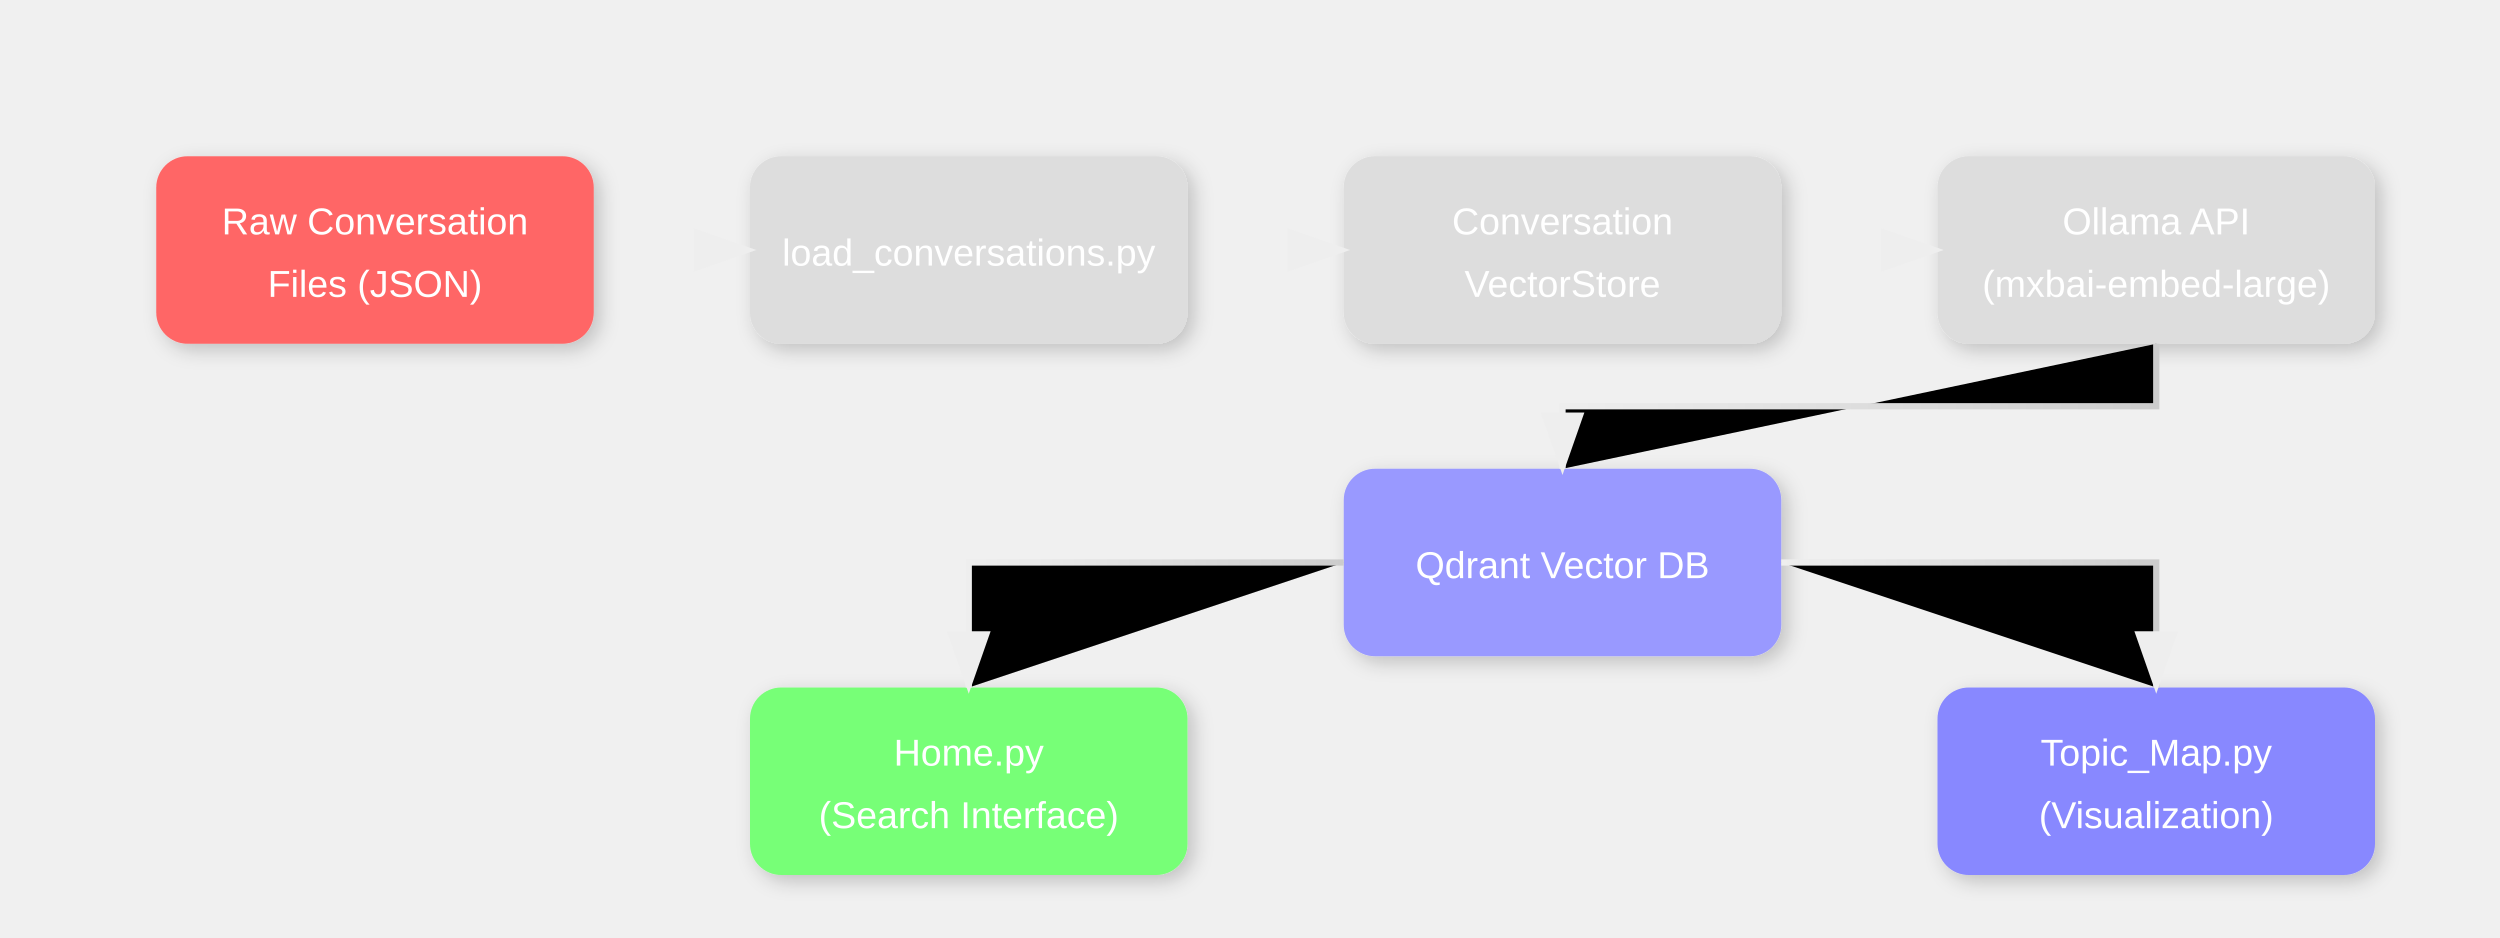
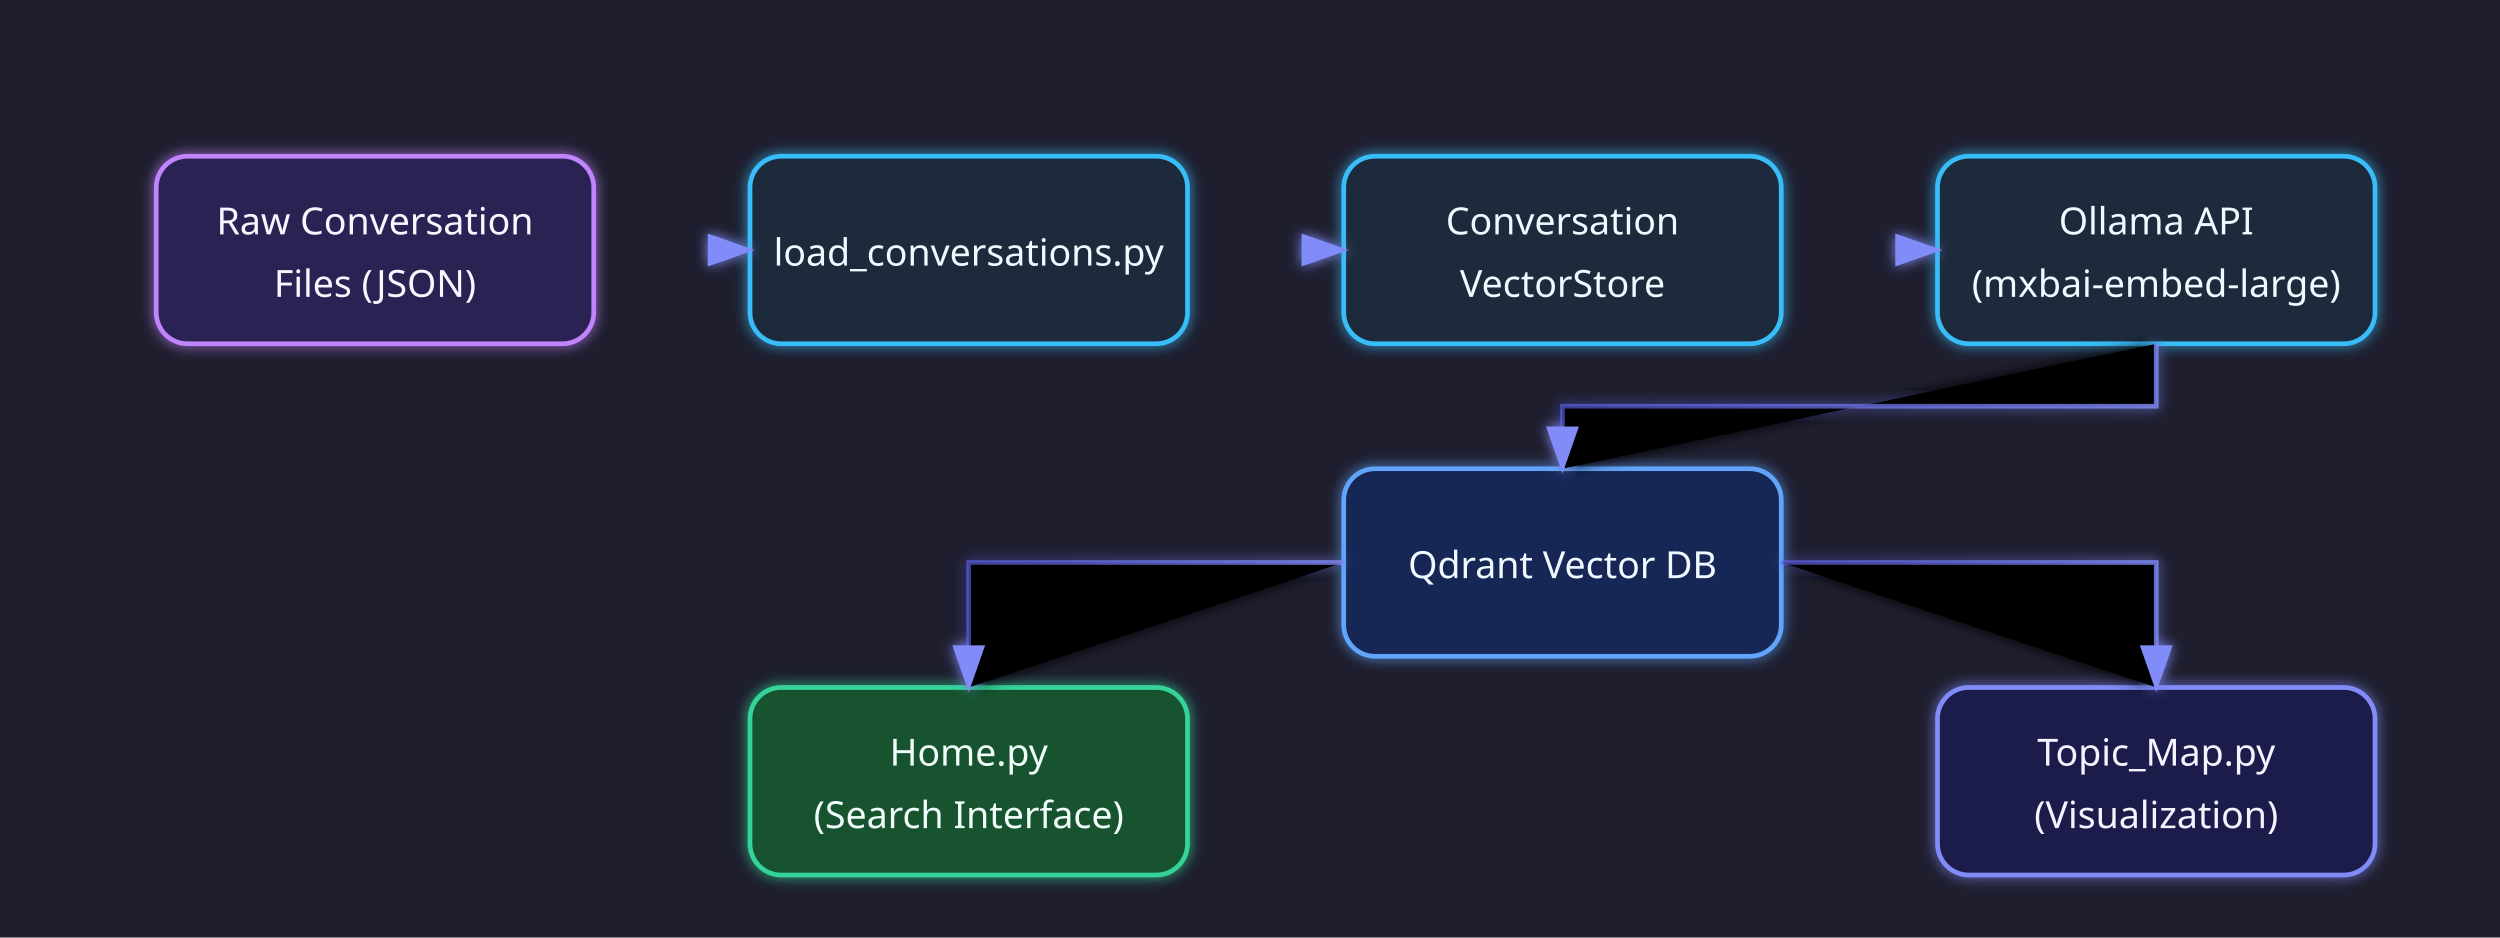
<svg xmlns="http://www.w3.org/2000/svg" viewBox="0 0 800 300">
  <defs>
-     <filter id="shadow" x="-20%" y="-20%" width="140%" height="140%">
-       <feGaussianBlur in="SourceAlpha" stdDeviation="3" />
-       <feOffset dx="2" dy="2" result="offsetblur" />
-       <feComponentTransfer>
-         <feFuncA type="linear" slope="0.2" />
-       </feComponentTransfer>
+     <filter id="glow">
+       <feGaussianBlur stdDeviation="2" result="coloredBlur" />
      <feMerge>
-         <feMergeNode />
+         <feMergeNode in="coloredBlur" />
        <feMergeNode in="SourceGraphic" />
      </feMerge>
    </filter>
    <linearGradient id="arrowGradient" x1="0%" y1="0%" x2="100%" y2="0%">
-       <stop offset="0%" style="stop-color:#eee;stop-opacity:1" />
-       <stop offset="100%" style="stop-color:#ccc;stop-opacity:1" />
+       <stop offset="0%" style="stop-color:#6366f1;stop-opacity:0.6" />
+       <stop offset="100%" style="stop-color:#818cf8;stop-opacity:0.8" />
    </linearGradient>
    <marker id="arrowhead" markerWidth="10" markerHeight="7" refX="9" refY="3.5" orient="auto">
-       <path d="M0,0 L10,3.5 L0,7" fill="#eee" />
+       <path d="M0,0 L10,3.5 L0,7" fill="#818cf8" />
    </marker>
  </defs>
+   <rect width="800" height="300" fill="#1e1e2e" />
  <g transform="translate(50,50)">
-     <rect x="0" y="0" width="140" height="60" rx="10" fill="#f66" filter="url(#shadow)" />
-     <text x="70" y="25" text-anchor="middle" fill="#fff" font-family="Arial">Raw Conversation</text>
-     <text x="70" y="45" text-anchor="middle" fill="#fff" font-family="Arial">Files (JSON)</text>
-     <rect x="190" y="0" width="140" height="60" rx="10" fill="#ddd" filter="url(#shadow)" />
-     <text x="260" y="35" text-anchor="middle" fill="#fff" font-family="Arial">load_conversations.py</text>
-     <rect x="380" y="0" width="140" height="60" rx="10" fill="#ddd" filter="url(#shadow)" />
-     <text x="450" y="25" text-anchor="middle" fill="#fff" font-family="Arial">Conversation</text>
-     <text x="450" y="45" text-anchor="middle" fill="#fff" font-family="Arial">VectorStore</text>
-     <rect x="570" y="0" width="140" height="60" rx="10" fill="#ddd" filter="url(#shadow)" />
-     <text x="640" y="25" text-anchor="middle" fill="#fff" font-family="Arial">Ollama API</text>
-     <text x="640" y="45" text-anchor="middle" fill="#fff" font-family="Arial">(mxbai-embed-large)</text>
-     <rect x="380" y="100" width="140" height="60" rx="10" fill="#99f" filter="url(#shadow)" />
-     <text x="450" y="135" text-anchor="middle" fill="#fff" font-family="Arial">Qdrant Vector DB</text>
-     <rect x="190" y="170" width="140" height="60" rx="10" fill="#7f7" filter="url(#shadow)" />
-     <text x="260" y="195" text-anchor="middle" fill="#fff" font-family="Arial">Home.py</text>
-     <text x="260" y="215" text-anchor="middle" fill="#fff" font-family="Arial">(Search Interface)</text>
-     <rect x="570" y="170" width="140" height="60" rx="10" fill="#88f" filter="url(#shadow)" />
-     <text x="640" y="195" text-anchor="middle" fill="#fff" font-family="Arial">Topic_Map.py</text>
-     <text x="640" y="215" text-anchor="middle" fill="#fff" font-family="Arial">(Visualization)</text>
-     <path d="M140,30 L190,30" stroke="url(#arrowGradient)" stroke-width="2" marker-end="url(#arrowhead)" />
-     <path d="M330,30 L380,30" stroke="url(#arrowGradient)" stroke-width="2" marker-end="url(#arrowhead)" />
-     <path d="M520,30 L570,30" stroke="url(#arrowGradient)" stroke-width="2" marker-end="url(#arrowhead)" />
-     <path d="M640,60 L640,80 L450,80 L450,100" stroke="url(#arrowGradient)" stroke-width="2" marker-end="url(#arrowhead)" />
-     <path d="M380,130 L260,130 L260,170" stroke="url(#arrowGradient)" stroke-width="2" marker-end="url(#arrowhead)" />
-     <path d="M520,130 L640,130 L640,170" stroke="url(#arrowGradient)" stroke-width="2" marker-end="url(#arrowhead)" />
+     <rect x="0" y="0" width="140" height="60" rx="10" fill="#2b2453" stroke="#c084fc" stroke-width="1.5" filter="url(#glow)" />
+     <text x="70" y="25" text-anchor="middle" fill="#faf5ff" font-family="sans-serif" font-weight="500">Raw Conversation</text>
+     <text x="70" y="45" text-anchor="middle" fill="#faf5ff" font-family="sans-serif" font-weight="500">Files (JSON)</text>
+     <rect x="190" y="0" width="140" height="60" rx="10" fill="#1e293b" stroke="#38bdf8" stroke-width="1.5" filter="url(#glow)" />
+     <text x="260" y="35" text-anchor="middle" fill="#f0f9ff" font-family="sans-serif" font-weight="500">load_conversations.py</text>
+     <rect x="380" y="0" width="140" height="60" rx="10" fill="#1e293b" stroke="#38bdf8" stroke-width="1.5" filter="url(#glow)" />
+     <text x="450" y="25" text-anchor="middle" fill="#f0f9ff" font-family="sans-serif" font-weight="500">Conversation</text>
+     <text x="450" y="45" text-anchor="middle" fill="#f0f9ff" font-family="sans-serif" font-weight="500">VectorStore</text>
+     <rect x="570" y="0" width="140" height="60" rx="10" fill="#1e293b" stroke="#38bdf8" stroke-width="1.5" filter="url(#glow)" />
+     <text x="640" y="25" text-anchor="middle" fill="#f0f9ff" font-family="sans-serif" font-weight="500">Ollama API</text>
+     <text x="640" y="45" text-anchor="middle" fill="#f0f9ff" font-family="sans-serif" font-weight="500">(mxbai-embed-large)</text>
+     <rect x="380" y="100" width="140" height="60" rx="10" fill="#172554" stroke="#60a5fa" stroke-width="1.5" filter="url(#glow)" />
+     <text x="450" y="135" text-anchor="middle" fill="#f0f9ff" font-family="sans-serif" font-weight="500">Qdrant Vector DB</text>
+     <rect x="190" y="170" width="140" height="60" rx="10" fill="#14532d" stroke="#34d399" stroke-width="1.5" filter="url(#glow)" />
+     <text x="260" y="195" text-anchor="middle" fill="#f0fdfa" font-family="sans-serif" font-weight="500">Home.py</text>
+     <text x="260" y="215" text-anchor="middle" fill="#f0fdfa" font-family="sans-serif" font-weight="500">(Search Interface)</text>
+     <rect x="570" y="170" width="140" height="60" rx="10" fill="#1e1b4b" stroke="#818cf8" stroke-width="1.5" filter="url(#glow)" />
+     <text x="640" y="195" text-anchor="middle" fill="#f5f3ff" font-family="sans-serif" font-weight="500">Topic_Map.py</text>
+     <text x="640" y="215" text-anchor="middle" fill="#f5f3ff" font-family="sans-serif" font-weight="500">(Visualization)</text>
+     <g stroke="url(#arrowGradient)" stroke-width="1.5" filter="url(#glow)">
+       <path d="M140,30 L190,30" marker-end="url(#arrowhead)" />
+       <path d="M330,30 L380,30" marker-end="url(#arrowhead)" />
+       <path d="M520,30 L570,30" marker-end="url(#arrowhead)" />
+       <path d="M640,60 L640,80 L450,80 L450,100" marker-end="url(#arrowhead)" />
+       <path d="M380,130 L260,130 L260,170" marker-end="url(#arrowhead)" />
+       <path d="M520,130 L640,130 L640,170" marker-end="url(#arrowhead)" />
+     </g>
  </g>
</svg>
